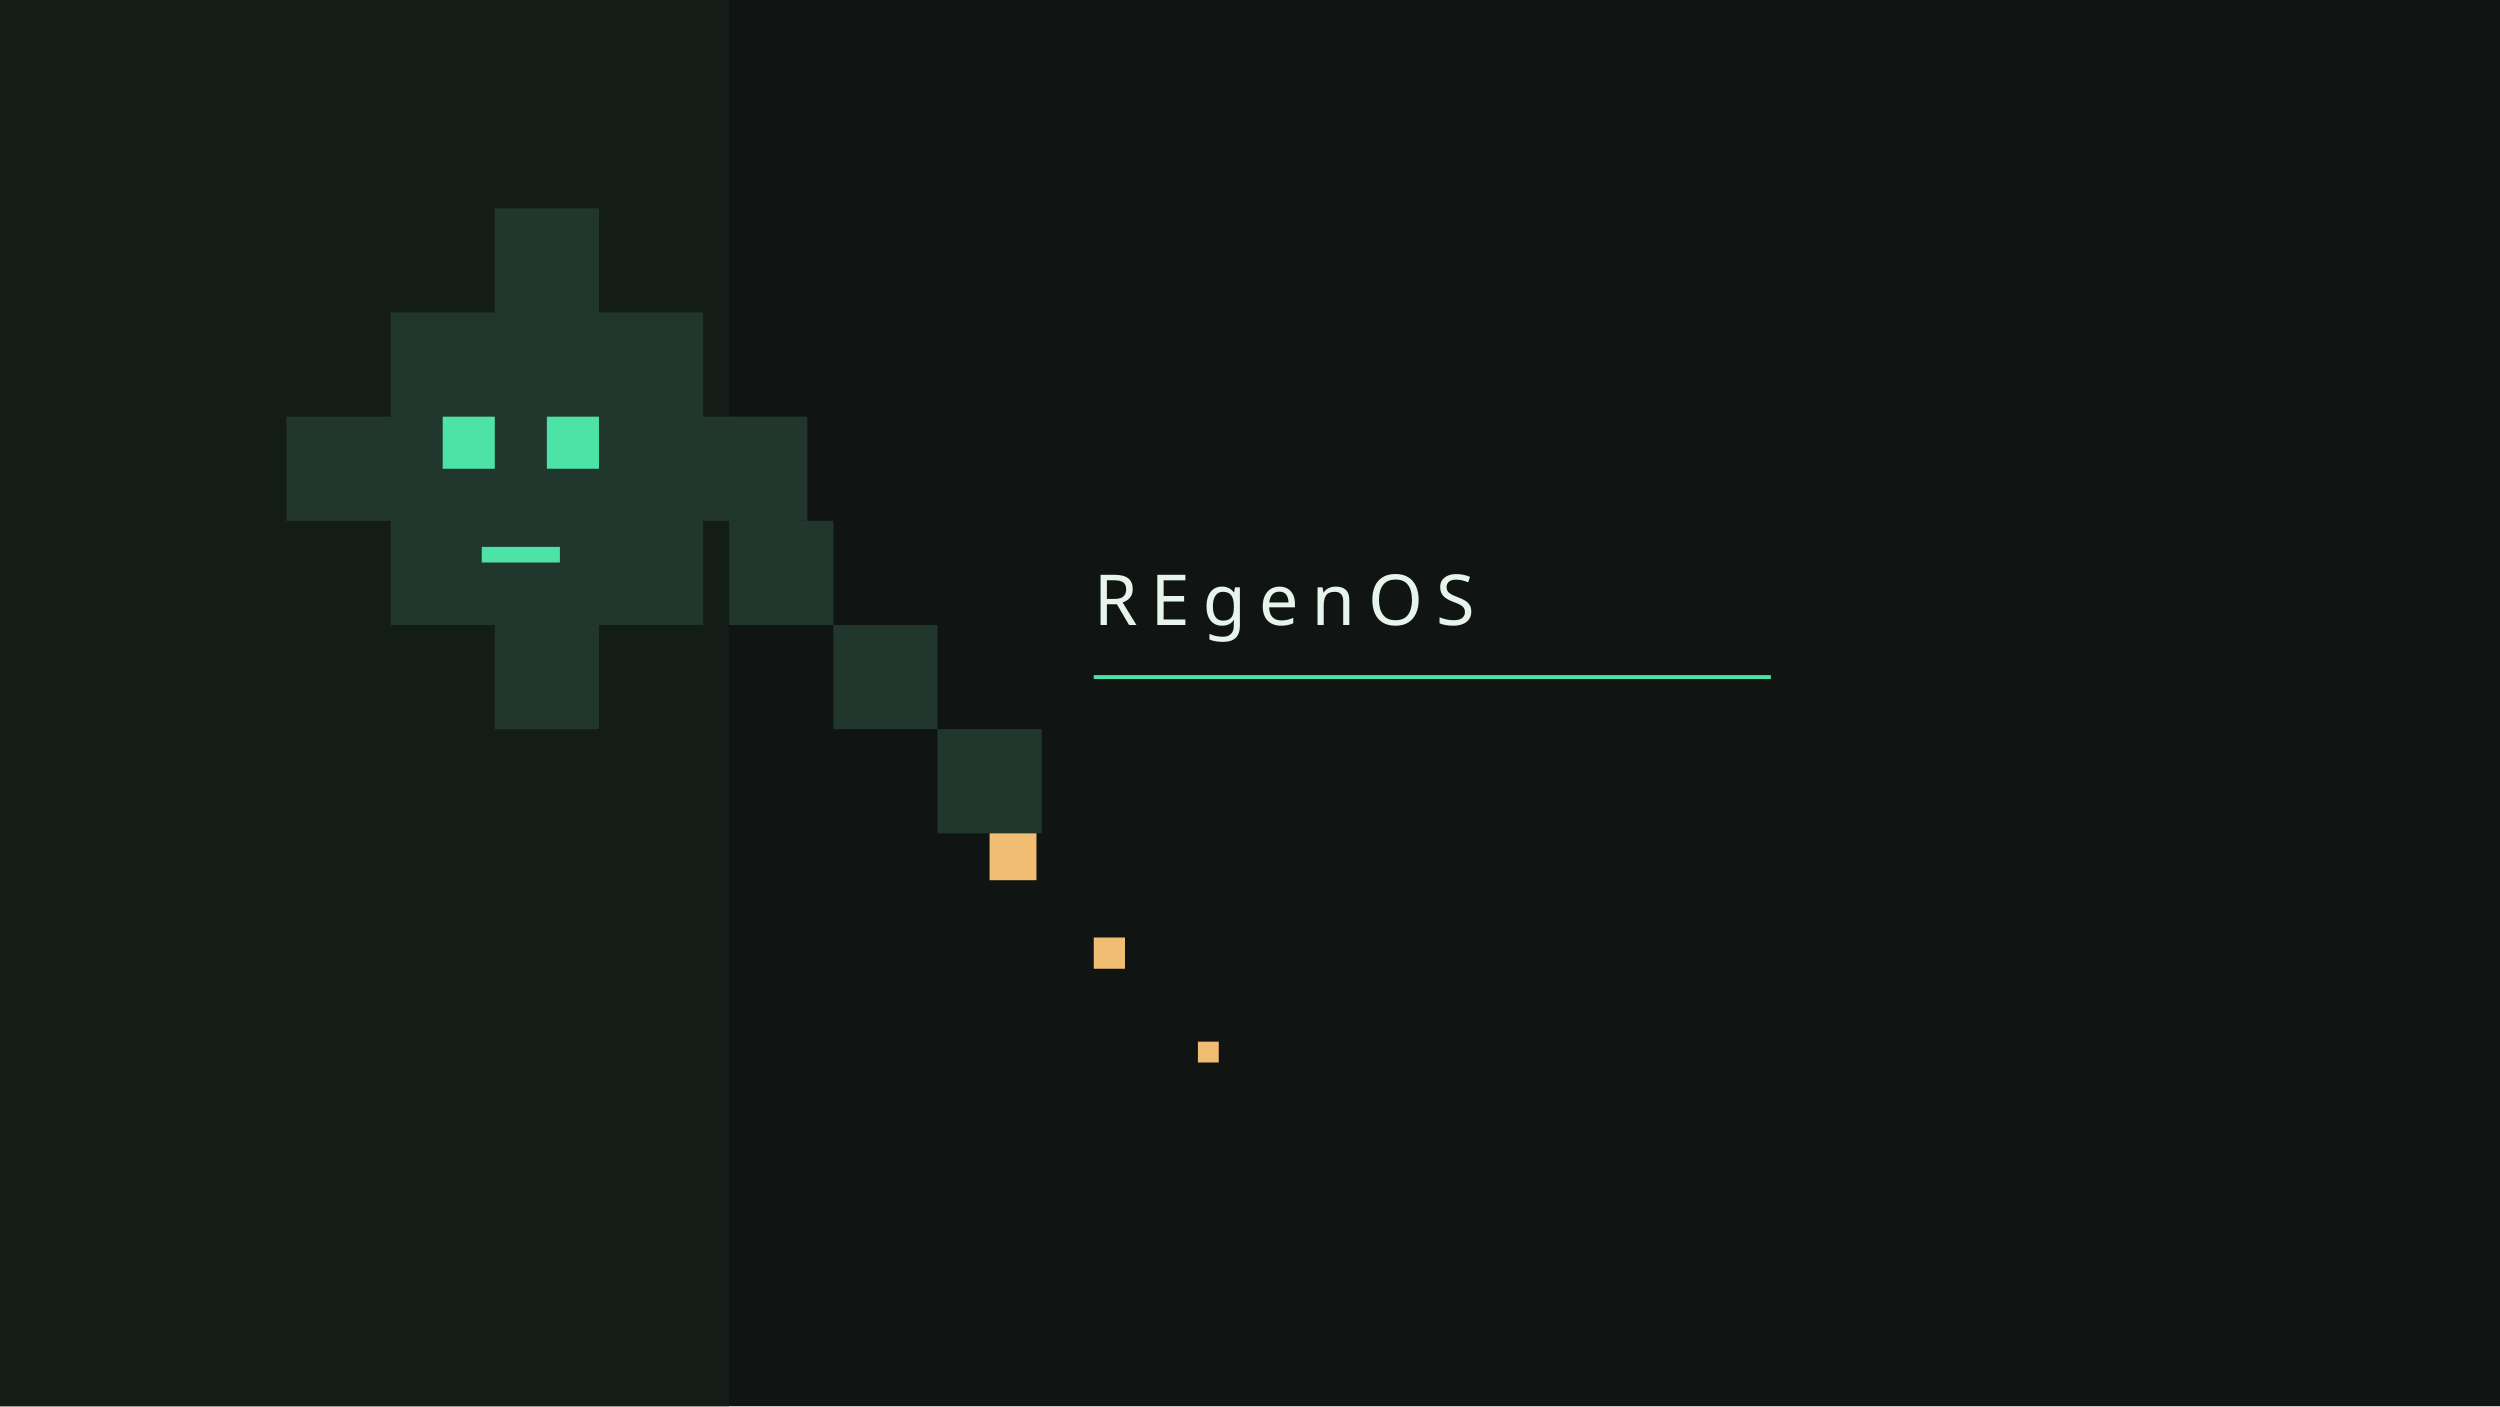
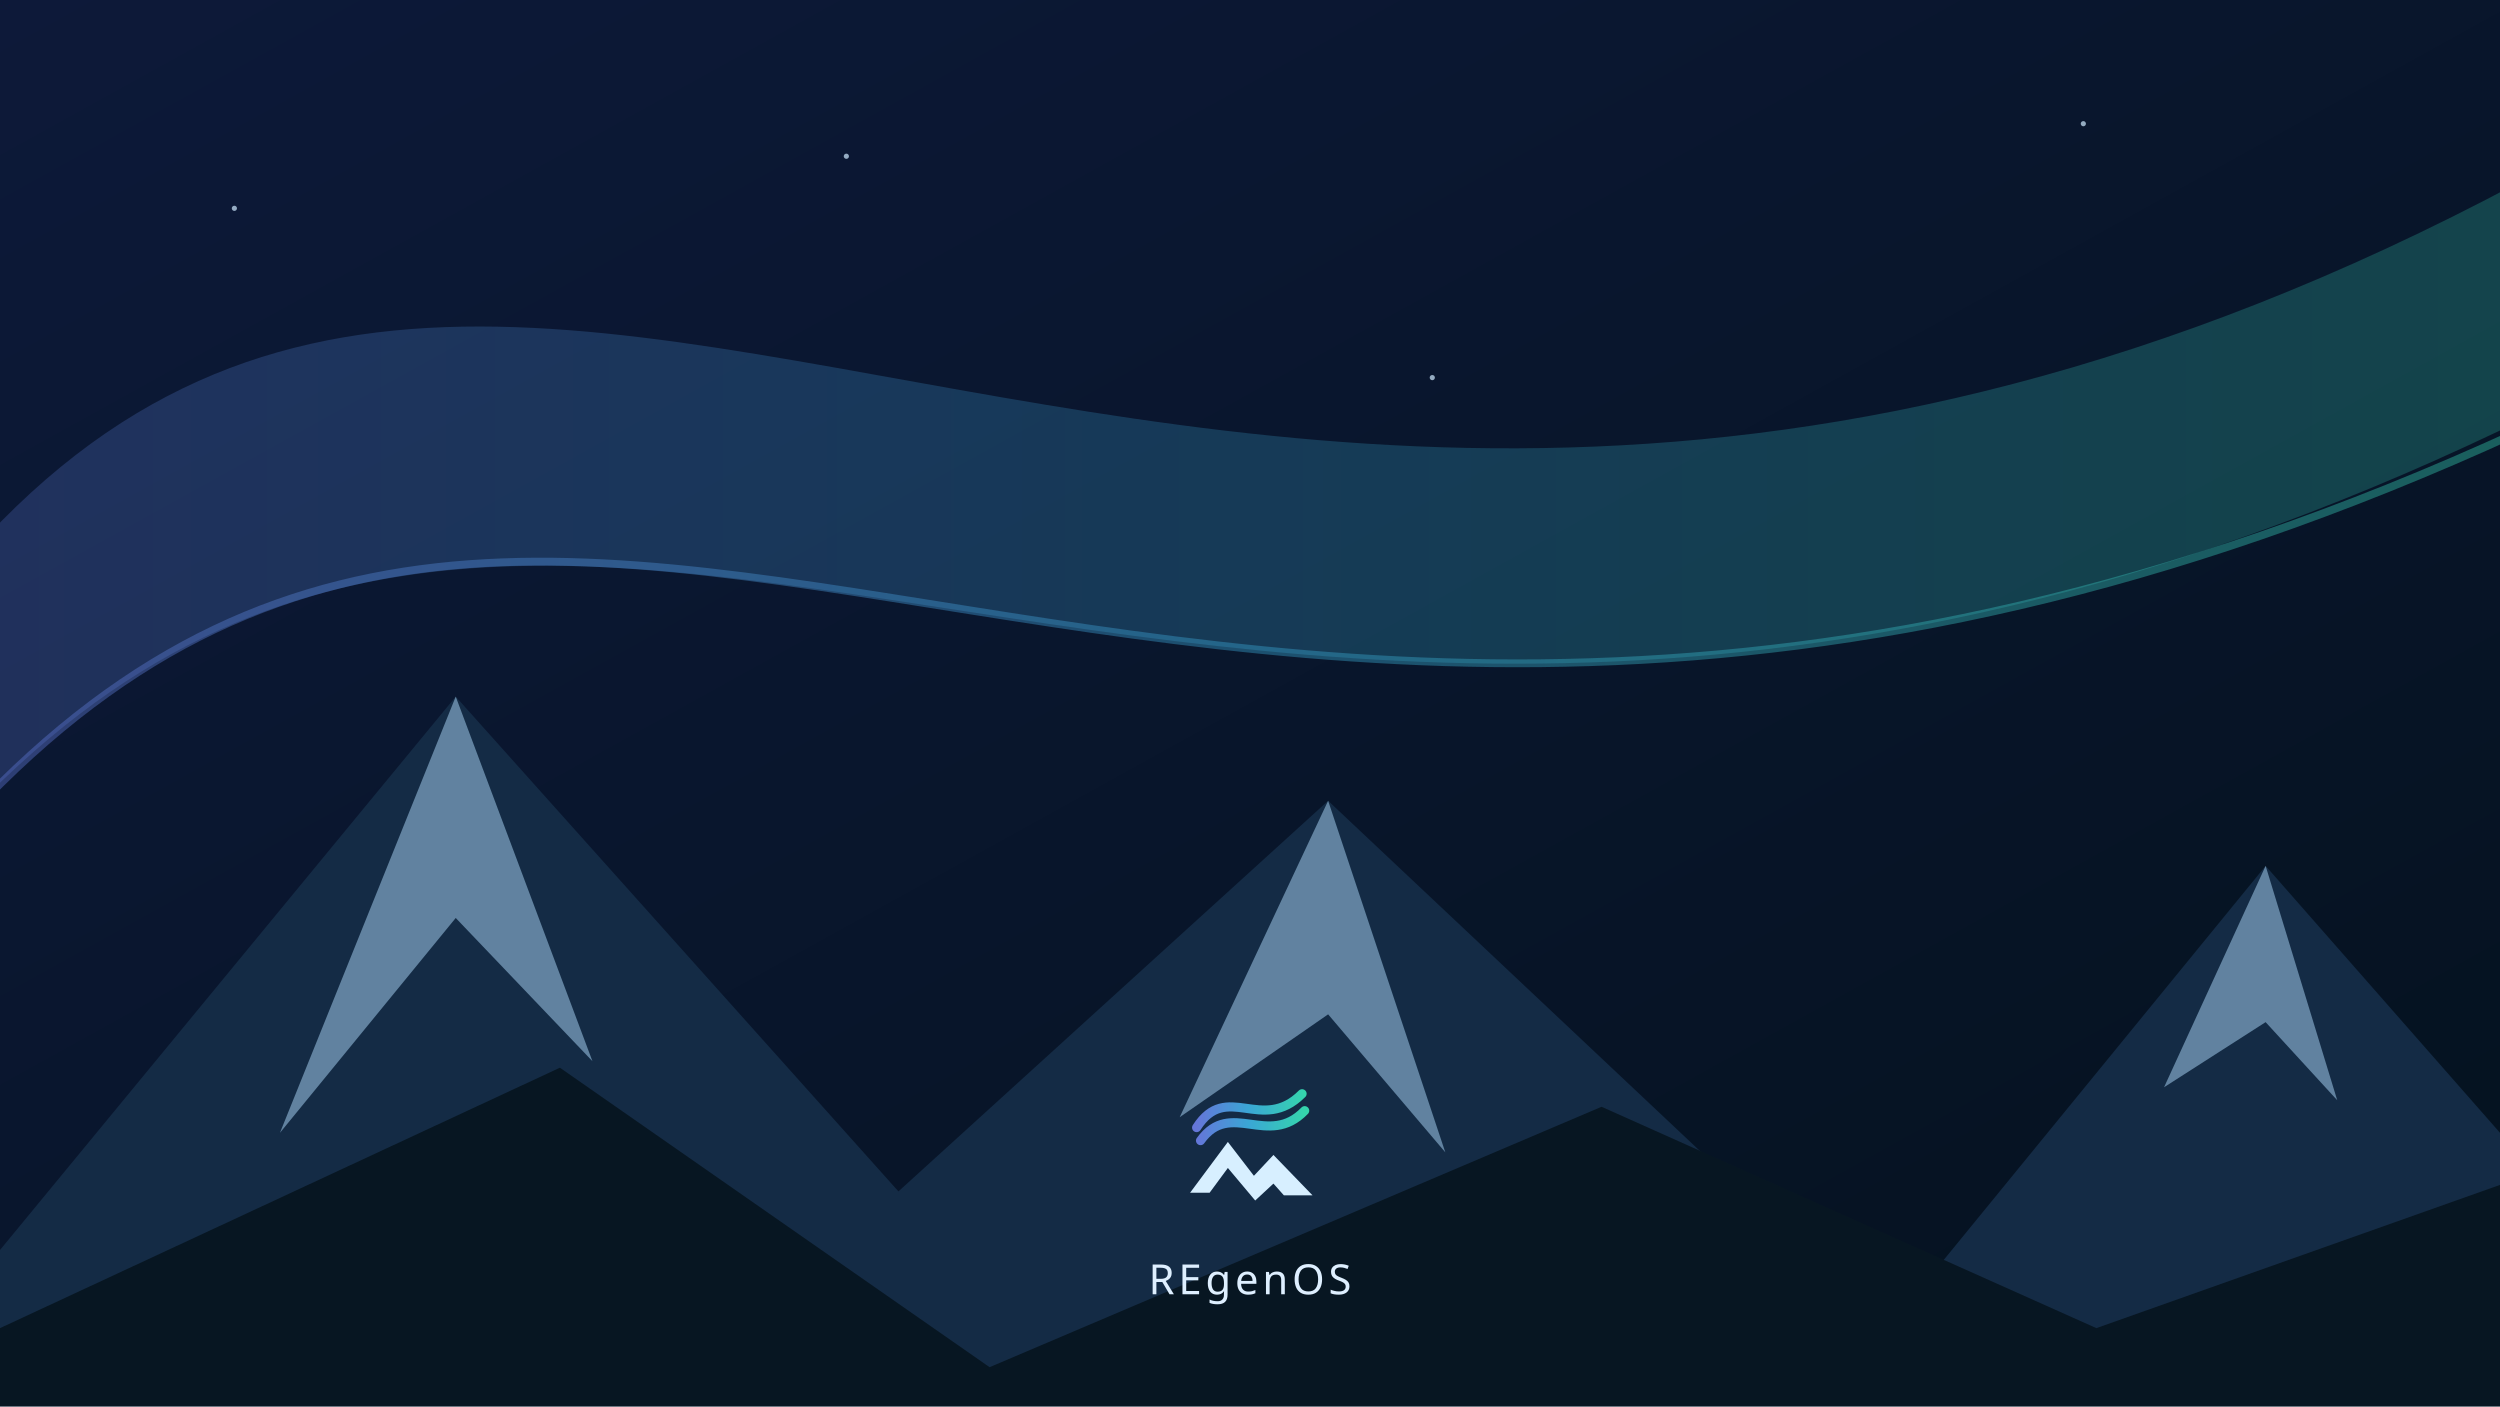
<svg xmlns="http://www.w3.org/2000/svg" viewBox="0 0 1920 1080">
-   <rect width="1920" height="1080" fill="#101513" />
-   <path d="M0 0h560v1080H0z" fill="#141c18" />
-   <g fill="#21372d">
-     <path d="M220 320h80v-80h80v-80h80v80h80v80h80v80h-80v80h-80v80h-80v-80h-80v-80h-80z" />
-     <path d="M560 400h80v80h-80zM640 480h80v80h-80zM720 560h80v80h-80z" />
+   <defs>
+     <linearGradient id="night" x2="1" y2="1">
+       <stop stop-color="#0d1939" />
+       <stop offset="1" stop-color="#04121e" />
+     </linearGradient>
+     <linearGradient id="aurora">
+       <stop stop-color="#6576d9" />
+       <stop offset=".48" stop-color="#3aa6d5" />
+       <stop offset="1" stop-color="#35d5ad" />
+     </linearGradient>
+   </defs>
+   <rect width="1920" height="1080" fill="url(#night)" />
+   <path d="M-120 560C340-200 900 770 2040 80L2020 280C920 870 420 60-80 690Z" fill="url(#aurora)" opacity=".25" />
+   <path d="M-70 680C430 60 900 870 2040 280" fill="none" stroke="url(#aurora)" stroke-width="6" opacity=".4" />
+   <path d="M0 960 350 535 690 915 1020 615 1450 1020 1740 665 1920 870V1080H0Z" fill="#142b45" />
+   <path d="m350 535 105 280-105-110-135 165Zm670 80 90 270-90-106-114 79Zm720 50 55 180-55-60-78 50Z" fill="#a1cbeb" opacity=".55" />
+   <path d="M0 1020 430 820 760 1050 1230 850 1610 1020 1920 910V1080H0Z" fill="#071622" />
+   <g fill="#cee9ff" opacity=".7">
+     <circle cx="180" cy="160" r="2" />
+     <circle cx="650" cy="120" r="2" />
+     <circle cx="1100" cy="290" r="2" />
+     <circle cx="1600" cy="95" r="2" />
  </g>
-   <g fill="#4de3a7">
-     <rect x="340" y="320" width="40" height="40" />
-     <rect x="420" y="320" width="40" height="40" />
-     <rect x="370" y="420" width="60" height="12" />
+   <g transform="translate(896 815)">
+     <path d="M23 51C46 15 73 56 104 25M26 61C49 29 78 67 106 38" fill="none" stroke="url(#aurora)" stroke-width="7" stroke-linecap="round" />
+     <path d="M18 101 47 62 67 88 82 72 112 103H90L82 94 68 107 47 82 33 101Z" fill="#d7efff" />
  </g>
-   <g fill="#f1bd73">
-     <rect x="760" y="640" width="36" height="36" />
-     <rect x="840" y="720" width="24" height="24" />
-     <rect x="920" y="800" width="16" height="16" />
-   </g>
-   <text x="840" y="480" fill="#e7f4eb" font-family="sans-serif" font-size="54" letter-spacing="10">REgenOS</text>
-   <path d="M840 520h520" stroke="#4de3a7" stroke-width="3" />
+   <text x="960" y="994" text-anchor="middle" fill="#deefff" font-family="sans-serif" font-size="32" letter-spacing="3">REgenOS</text>
</svg>
